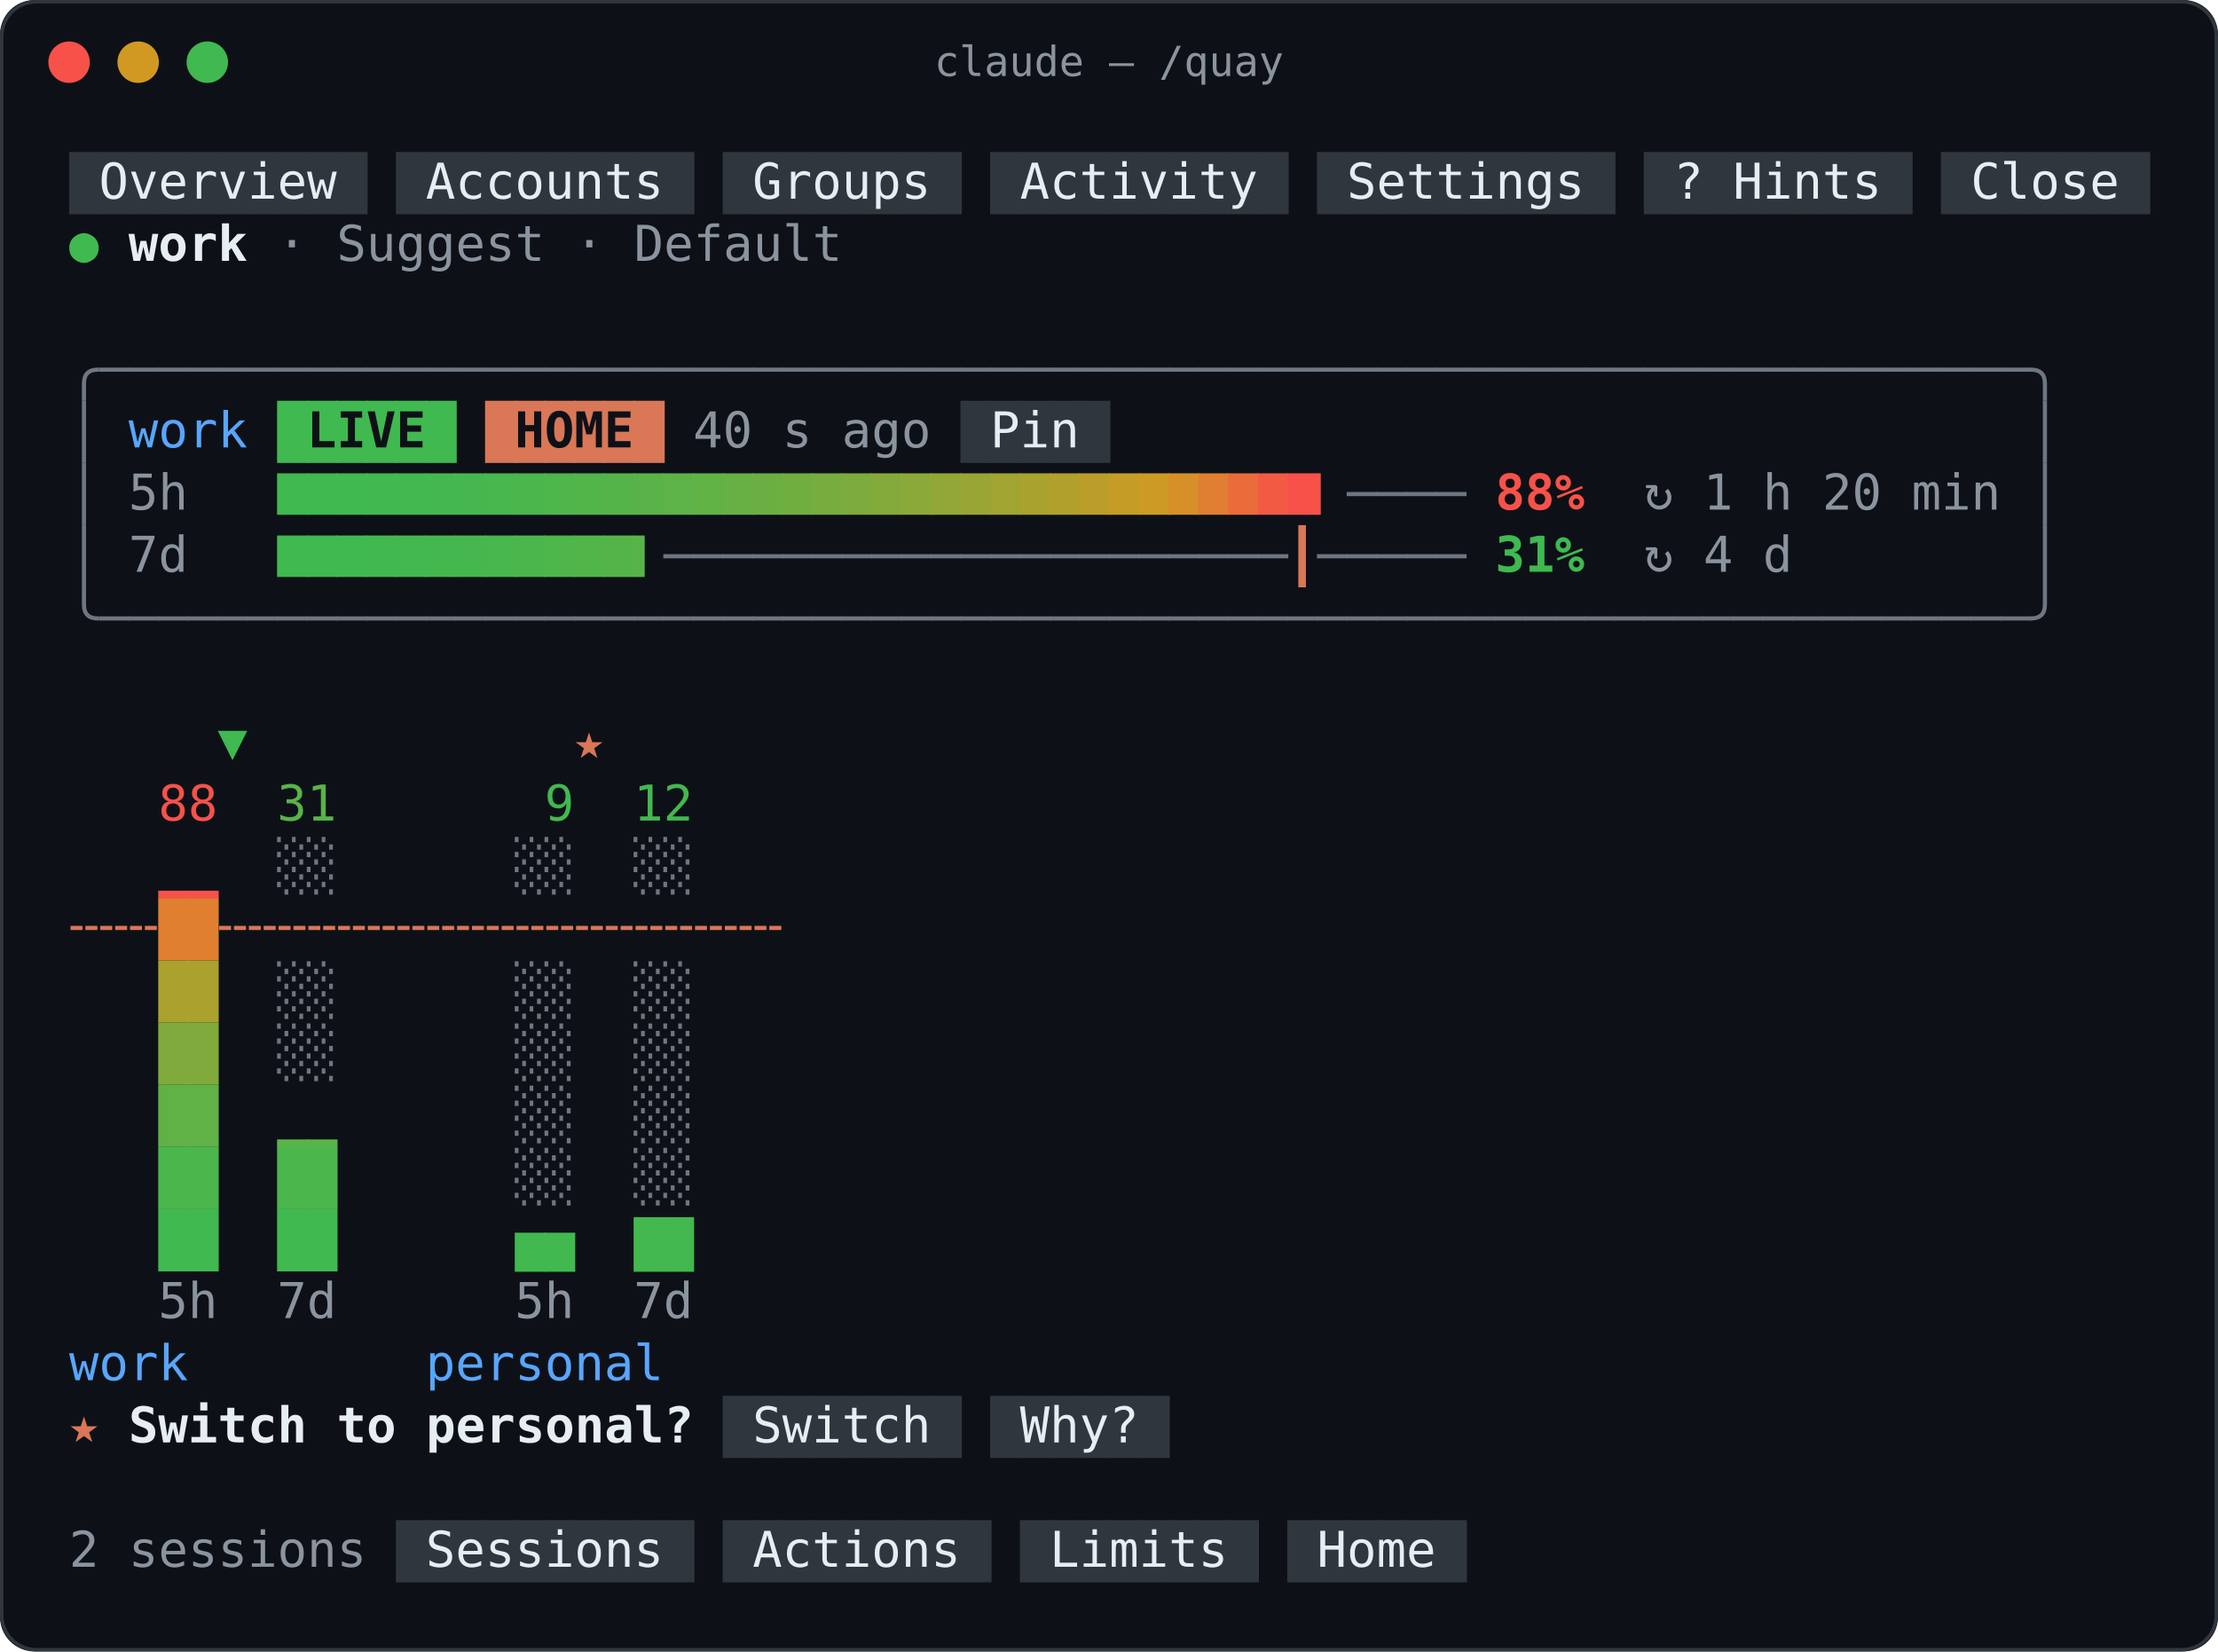
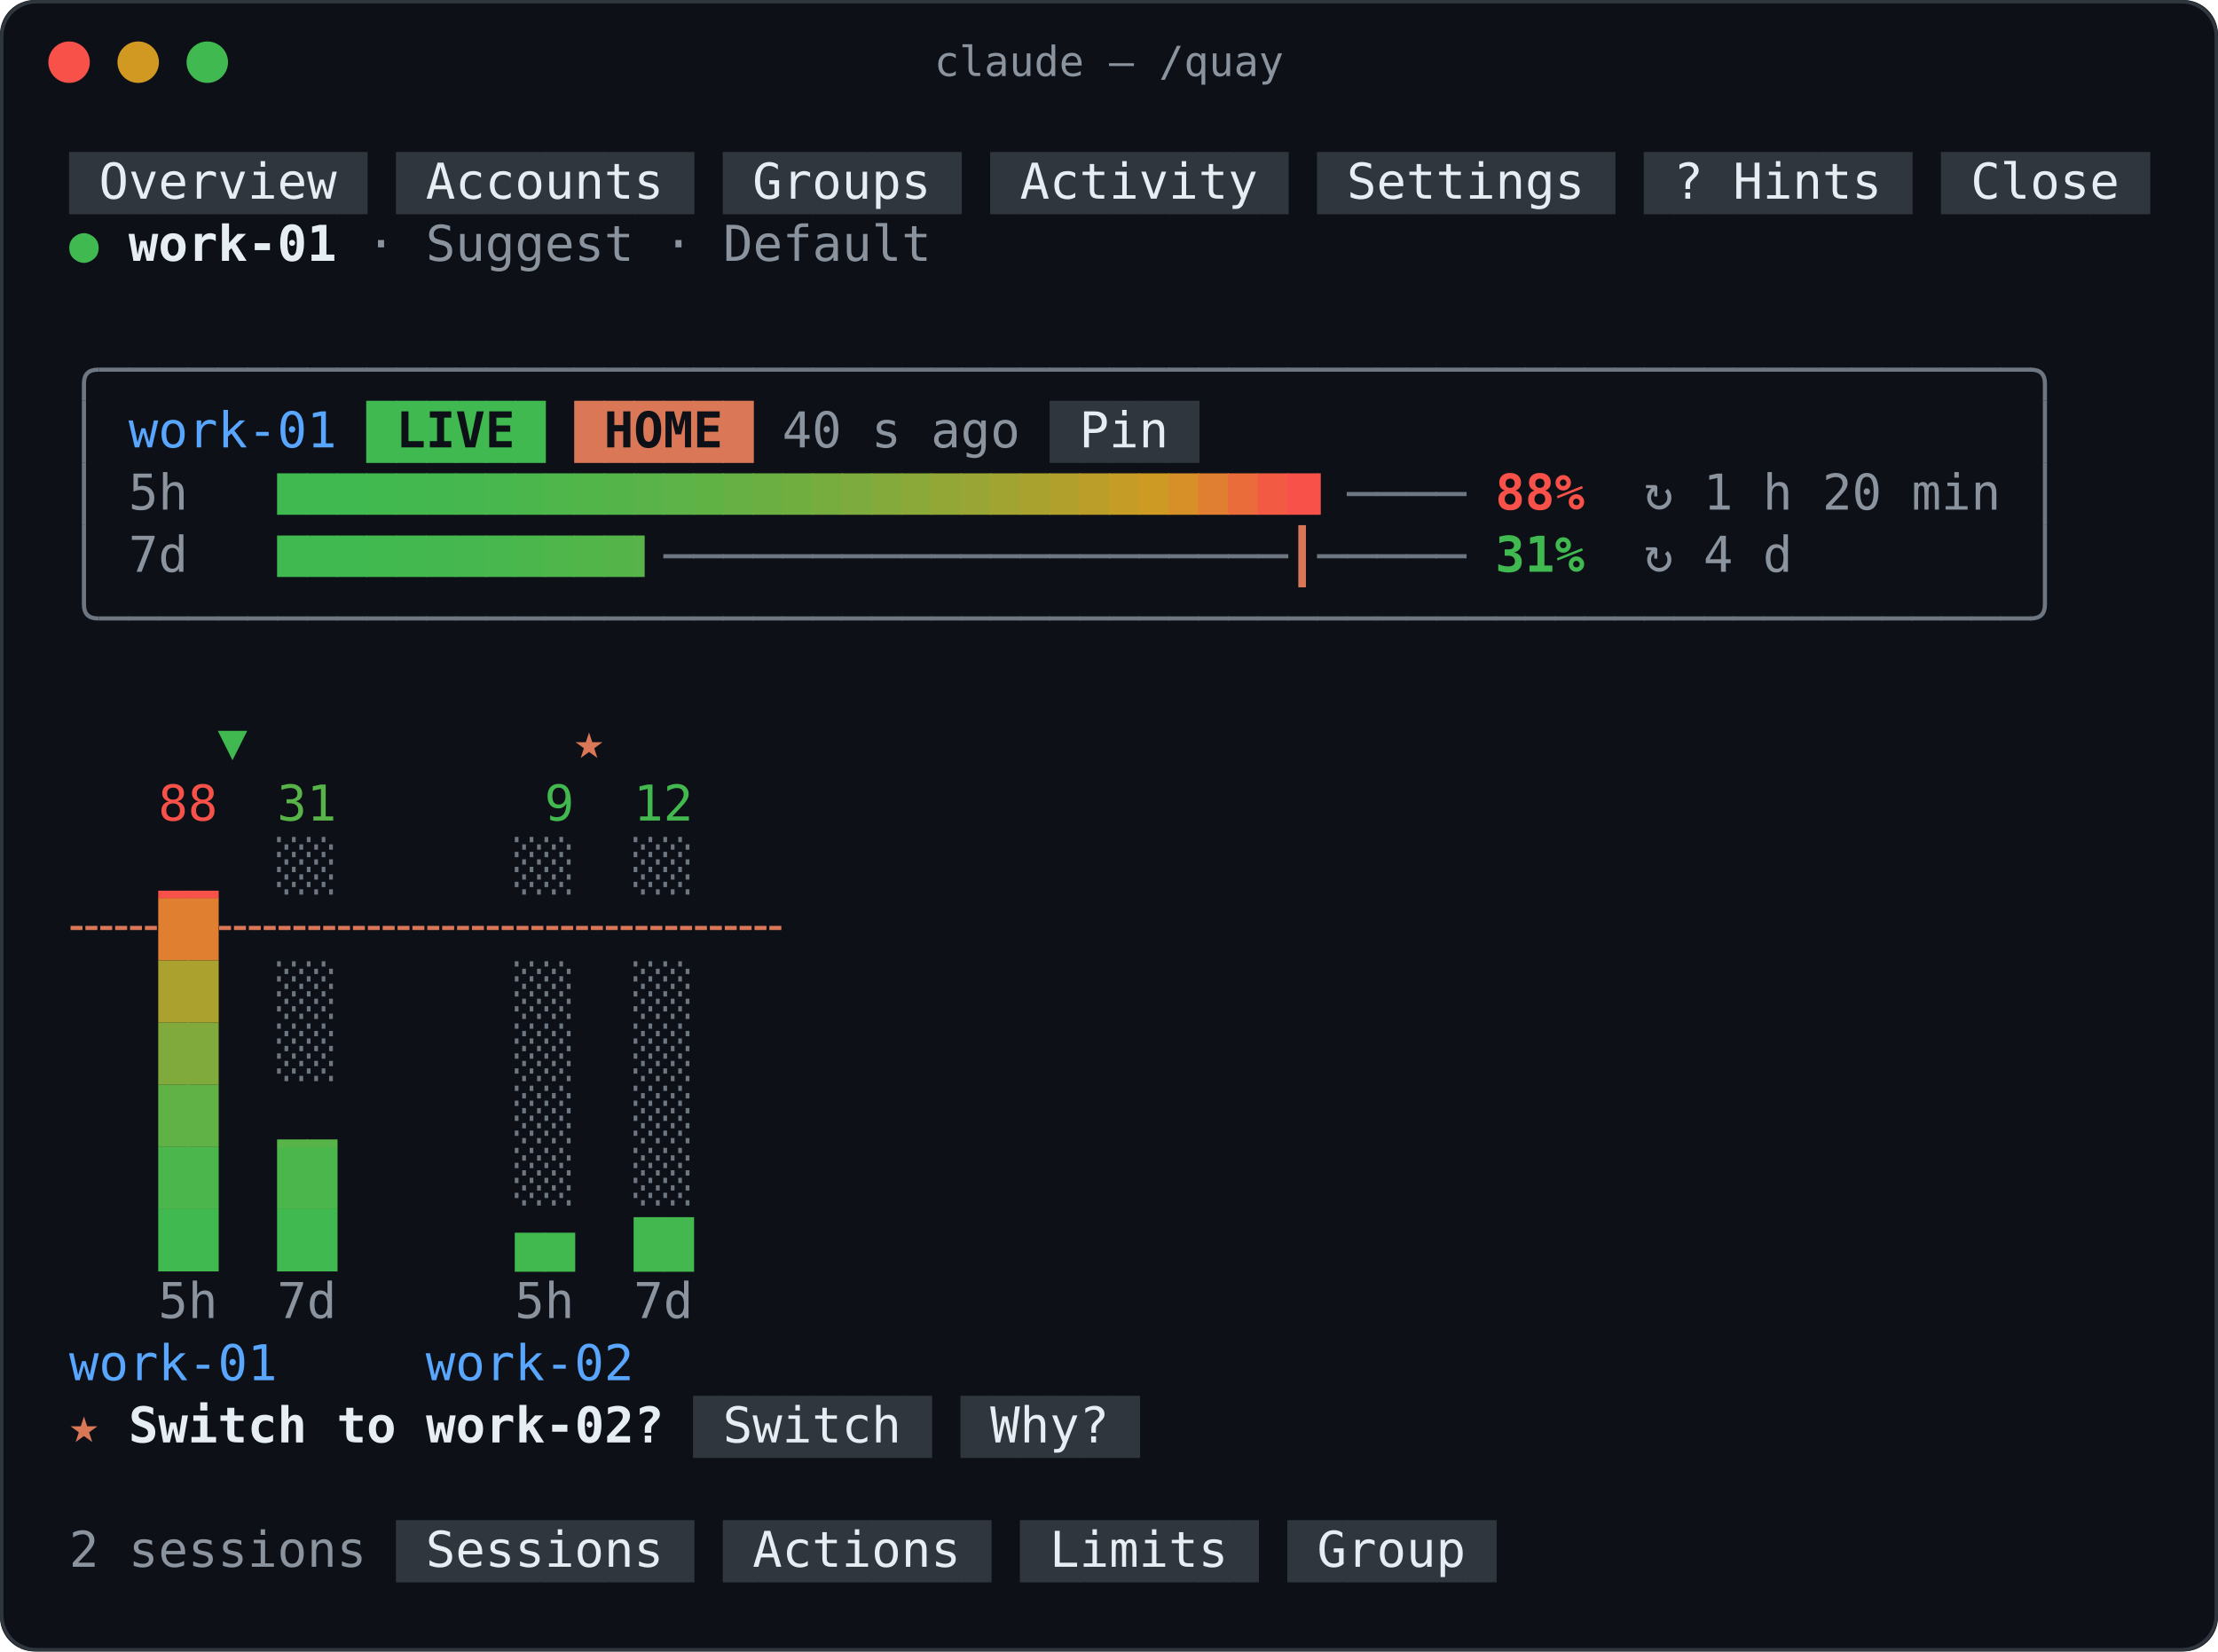
- <svg xmlns="http://www.w3.org/2000/svg" width="642" height="478" viewBox="0 0 642 478" role="img" aria-label="Quayflow /quay pane: Overview">
+ <svg xmlns="http://www.w3.org/2000/svg" width="642" height="478" viewBox="0 0 642 478" role="img" aria-label="The /quay Overview: the live account &amp;quot;work-01&amp;quot; at 88% of its 5-hour window and 31% of its 7-day window, a chart of both accounts with the 85% threshold as a dashed line, and the suggestion &amp;quot;Switch to work-02?&amp;quot;">
  <rect width="642" height="478" rx="10" fill="#0d1117" />
  <rect x="0.5" y="0.5" width="641" height="477" rx="10" fill="none" stroke="#30363d" />
  <circle cx="20" cy="18" r="6" fill="#f85149" />
  <circle cx="40" cy="18" r="6" fill="#d29922" />
  <circle cx="60" cy="18" r="6" fill="#3fb950" />
  <text x="321" y="22" fill="#8b949e" font-family="ui-monospace,SFMono-Regular,Menlo,Consolas,monospace" font-size="12" text-anchor="middle">claude — /quay</text>
  <g font-family="'Cascadia Mono','Cascadia Code',ui-monospace,SFMono-Regular,Menlo,Consolas,'DejaVu Sans Mono',monospace" font-size="14.3">
    <rect x="20.0" y="44" width="9.0" height="18" fill="#30363d" />
    <rect x="28.6" y="44" width="9.0" height="18" fill="#30363d" />
    <rect x="37.2" y="44" width="9.0" height="18" fill="#30363d" />
    <rect x="45.8" y="44" width="9.0" height="18" fill="#30363d" />
    <rect x="54.4" y="44" width="9.0" height="18" fill="#30363d" />
    <rect x="63.0" y="44" width="9.0" height="18" fill="#30363d" />
    <rect x="71.6" y="44" width="9.0" height="18" fill="#30363d" />
    <rect x="80.2" y="44" width="9.0" height="18" fill="#30363d" />
    <rect x="88.8" y="44" width="9.0" height="18" fill="#30363d" />
    <rect x="97.4" y="44" width="9.0" height="18" fill="#30363d" />
    <rect x="114.6" y="44" width="9.0" height="18" fill="#30363d" />
    <rect x="123.2" y="44" width="9.0" height="18" fill="#30363d" />
    <rect x="131.8" y="44" width="9.0" height="18" fill="#30363d" />
    <rect x="140.4" y="44" width="9.0" height="18" fill="#30363d" />
    <rect x="149.0" y="44" width="9.0" height="18" fill="#30363d" />
    <rect x="157.6" y="44" width="9.0" height="18" fill="#30363d" />
    <rect x="166.2" y="44" width="9.0" height="18" fill="#30363d" />
    <rect x="174.8" y="44" width="9.0" height="18" fill="#30363d" />
    <rect x="183.4" y="44" width="9.0" height="18" fill="#30363d" />
    <rect x="192.0" y="44" width="9.0" height="18" fill="#30363d" />
    <rect x="209.2" y="44" width="9.0" height="18" fill="#30363d" />
    <rect x="217.8" y="44" width="9.0" height="18" fill="#30363d" />
    <rect x="226.4" y="44" width="9.0" height="18" fill="#30363d" />
    <rect x="235.0" y="44" width="9.0" height="18" fill="#30363d" />
    <rect x="243.6" y="44" width="9.0" height="18" fill="#30363d" />
    <rect x="252.2" y="44" width="9.0" height="18" fill="#30363d" />
    <rect x="260.8" y="44" width="9.0" height="18" fill="#30363d" />
    <rect x="269.4" y="44" width="9.0" height="18" fill="#30363d" />
    <rect x="286.6" y="44" width="9.0" height="18" fill="#30363d" />
    <rect x="295.2" y="44" width="9.0" height="18" fill="#30363d" />
    <rect x="303.8" y="44" width="9.0" height="18" fill="#30363d" />
    <rect x="312.4" y="44" width="9.0" height="18" fill="#30363d" />
    <rect x="321.0" y="44" width="9.0" height="18" fill="#30363d" />
    <rect x="329.6" y="44" width="9.0" height="18" fill="#30363d" />
    <rect x="338.2" y="44" width="9.0" height="18" fill="#30363d" />
    <rect x="346.8" y="44" width="9.0" height="18" fill="#30363d" />
    <rect x="355.4" y="44" width="9.0" height="18" fill="#30363d" />
    <rect x="364.0" y="44" width="9.0" height="18" fill="#30363d" />
    <rect x="381.2" y="44" width="9.0" height="18" fill="#30363d" />
    <rect x="389.8" y="44" width="9.0" height="18" fill="#30363d" />
    <rect x="398.4" y="44" width="9.0" height="18" fill="#30363d" />
    <rect x="407.0" y="44" width="9.0" height="18" fill="#30363d" />
    <rect x="415.6" y="44" width="9.0" height="18" fill="#30363d" />
    <rect x="424.2" y="44" width="9.0" height="18" fill="#30363d" />
    <rect x="432.8" y="44" width="9.0" height="18" fill="#30363d" />
    <rect x="441.4" y="44" width="9.0" height="18" fill="#30363d" />
    <rect x="450.0" y="44" width="9.0" height="18" fill="#30363d" />
    <rect x="458.6" y="44" width="9.0" height="18" fill="#30363d" />
    <rect x="475.8" y="44" width="9.0" height="18" fill="#30363d" />
    <rect x="484.4" y="44" width="9.0" height="18" fill="#30363d" />
    <rect x="493.0" y="44" width="9.0" height="18" fill="#30363d" />
    <rect x="501.6" y="44" width="9.0" height="18" fill="#30363d" />
    <rect x="510.2" y="44" width="9.0" height="18" fill="#30363d" />
    <rect x="518.8" y="44" width="9.0" height="18" fill="#30363d" />
    <rect x="527.4" y="44" width="9.0" height="18" fill="#30363d" />
    <rect x="536.0" y="44" width="9.0" height="18" fill="#30363d" />
    <rect x="544.6" y="44" width="9.0" height="18" fill="#30363d" />
    <rect x="561.8" y="44" width="9.0" height="18" fill="#30363d" />
    <rect x="570.4" y="44" width="9.0" height="18" fill="#30363d" />
    <rect x="579.0" y="44" width="9.0" height="18" fill="#30363d" />
    <rect x="587.6" y="44" width="9.0" height="18" fill="#30363d" />
    <rect x="596.2" y="44" width="9.0" height="18" fill="#30363d" />
    <rect x="604.8" y="44" width="9.0" height="18" fill="#30363d" />
    <rect x="613.4" y="44" width="9.0" height="18" fill="#30363d" />
    <text x="20.0" y="57.5" fill="#e6edf3" textLength="86.0" lengthAdjust="spacingAndGlyphs" xml:space="preserve"> Overview </text>
    <text x="114.6" y="57.5" fill="#e6edf3" textLength="86.0" lengthAdjust="spacingAndGlyphs" xml:space="preserve"> Accounts </text>
    <text x="209.2" y="57.5" fill="#e6edf3" textLength="68.8" lengthAdjust="spacingAndGlyphs" xml:space="preserve"> Groups </text>
    <text x="286.6" y="57.5" fill="#e6edf3" textLength="86.0" lengthAdjust="spacingAndGlyphs" xml:space="preserve"> Activity </text>
    <text x="381.2" y="57.5" fill="#e6edf3" textLength="86.0" lengthAdjust="spacingAndGlyphs" xml:space="preserve"> Settings </text>
    <text x="475.8" y="57.5" fill="#e6edf3" textLength="77.4" lengthAdjust="spacingAndGlyphs" xml:space="preserve"> ? Hints </text>
    <text x="561.8" y="57.5" fill="#e6edf3" textLength="60.2" lengthAdjust="spacingAndGlyphs" xml:space="preserve"> Close </text>
    <text x="20.0" y="75.5" fill="#3fb950" textLength="8.6" lengthAdjust="spacingAndGlyphs" xml:space="preserve">●</text>
-     <text x="37.2" y="75.5" fill="#e6edf3" font-weight="700" textLength="34.4" lengthAdjust="spacingAndGlyphs" xml:space="preserve">work</text>
-     <text x="80.2" y="75.5" fill="#8b949e" textLength="163.4" lengthAdjust="spacingAndGlyphs" xml:space="preserve">· Suggest · Default</text>
+     <text x="37.2" y="75.5" fill="#e6edf3" font-weight="700" textLength="60.2" lengthAdjust="spacingAndGlyphs" xml:space="preserve">work-01</text>
+     <text x="106.0" y="75.5" fill="#8b949e" textLength="163.4" lengthAdjust="spacingAndGlyphs" xml:space="preserve">· Suggest · Default</text>
    <path d="M24.3 116V111Q24.3 107 28.3 107H28.6" fill="none" stroke="#6e7681" stroke-width="1.2" />
    <rect x="28.6" y="106.4" width="8.9" height="1.2" fill="#6e7681" />
    <rect x="37.2" y="106.4" width="8.9" height="1.2" fill="#6e7681" />
    <rect x="45.8" y="106.4" width="8.9" height="1.2" fill="#6e7681" />
    <rect x="54.4" y="106.4" width="8.9" height="1.2" fill="#6e7681" />
    <rect x="63.0" y="106.4" width="8.9" height="1.2" fill="#6e7681" />
    <rect x="71.6" y="106.4" width="8.9" height="1.2" fill="#6e7681" />
    <rect x="80.2" y="106.4" width="8.9" height="1.2" fill="#6e7681" />
    <rect x="88.8" y="106.4" width="8.9" height="1.2" fill="#6e7681" />
    <rect x="97.4" y="106.4" width="8.9" height="1.2" fill="#6e7681" />
    <rect x="106.0" y="106.4" width="8.9" height="1.2" fill="#6e7681" />
    <rect x="114.6" y="106.4" width="8.9" height="1.2" fill="#6e7681" />
    <rect x="123.2" y="106.4" width="8.9" height="1.2" fill="#6e7681" />
    <rect x="131.8" y="106.4" width="8.9" height="1.2" fill="#6e7681" />
    <rect x="140.4" y="106.4" width="8.9" height="1.2" fill="#6e7681" />
    <rect x="149.0" y="106.4" width="8.9" height="1.2" fill="#6e7681" />
    <rect x="157.6" y="106.4" width="8.9" height="1.2" fill="#6e7681" />
    <rect x="166.2" y="106.4" width="8.9" height="1.2" fill="#6e7681" />
    <rect x="174.8" y="106.4" width="8.9" height="1.2" fill="#6e7681" />
    <rect x="183.4" y="106.4" width="8.9" height="1.2" fill="#6e7681" />
    <rect x="192.0" y="106.4" width="8.9" height="1.2" fill="#6e7681" />
    <rect x="200.6" y="106.4" width="8.9" height="1.2" fill="#6e7681" />
    <rect x="209.2" y="106.4" width="8.9" height="1.2" fill="#6e7681" />
    <rect x="217.8" y="106.4" width="8.9" height="1.2" fill="#6e7681" />
    <rect x="226.4" y="106.4" width="8.9" height="1.2" fill="#6e7681" />
    <rect x="235.0" y="106.4" width="8.9" height="1.2" fill="#6e7681" />
    <rect x="243.6" y="106.4" width="8.9" height="1.2" fill="#6e7681" />
    <rect x="252.2" y="106.4" width="8.9" height="1.2" fill="#6e7681" />
    <rect x="260.8" y="106.4" width="8.9" height="1.2" fill="#6e7681" />
    <rect x="269.4" y="106.4" width="8.9" height="1.2" fill="#6e7681" />
    <rect x="278.0" y="106.4" width="8.9" height="1.2" fill="#6e7681" />
    <rect x="286.6" y="106.4" width="8.9" height="1.2" fill="#6e7681" />
    <rect x="295.2" y="106.4" width="8.9" height="1.2" fill="#6e7681" />
    <rect x="303.8" y="106.4" width="8.9" height="1.2" fill="#6e7681" />
    <rect x="312.4" y="106.4" width="8.9" height="1.2" fill="#6e7681" />
    <rect x="321.0" y="106.4" width="8.9" height="1.2" fill="#6e7681" />
    <rect x="329.6" y="106.4" width="8.9" height="1.2" fill="#6e7681" />
    <rect x="338.2" y="106.4" width="8.9" height="1.2" fill="#6e7681" />
    <rect x="346.8" y="106.4" width="8.9" height="1.2" fill="#6e7681" />
    <rect x="355.4" y="106.4" width="8.9" height="1.2" fill="#6e7681" />
    <rect x="364.0" y="106.4" width="8.9" height="1.2" fill="#6e7681" />
    <rect x="372.6" y="106.4" width="8.9" height="1.2" fill="#6e7681" />
    <rect x="381.2" y="106.4" width="8.9" height="1.2" fill="#6e7681" />
    <rect x="389.8" y="106.4" width="8.9" height="1.2" fill="#6e7681" />
    <rect x="398.4" y="106.4" width="8.9" height="1.2" fill="#6e7681" />
    <rect x="407.0" y="106.4" width="8.9" height="1.2" fill="#6e7681" />
    <rect x="415.6" y="106.4" width="8.9" height="1.2" fill="#6e7681" />
    <rect x="424.2" y="106.4" width="8.9" height="1.2" fill="#6e7681" />
    <rect x="432.8" y="106.4" width="8.9" height="1.2" fill="#6e7681" />
    <rect x="441.4" y="106.4" width="8.9" height="1.2" fill="#6e7681" />
    <rect x="450.0" y="106.4" width="8.9" height="1.2" fill="#6e7681" />
    <rect x="458.6" y="106.4" width="8.9" height="1.2" fill="#6e7681" />
    <rect x="467.2" y="106.4" width="8.9" height="1.2" fill="#6e7681" />
    <rect x="475.8" y="106.4" width="8.9" height="1.2" fill="#6e7681" />
    <rect x="484.4" y="106.4" width="8.9" height="1.2" fill="#6e7681" />
    <rect x="493.0" y="106.4" width="8.9" height="1.2" fill="#6e7681" />
    <rect x="501.6" y="106.4" width="8.9" height="1.2" fill="#6e7681" />
    <rect x="510.2" y="106.4" width="8.9" height="1.2" fill="#6e7681" />
    <rect x="518.8" y="106.4" width="8.9" height="1.2" fill="#6e7681" />
    <rect x="527.4" y="106.4" width="8.9" height="1.2" fill="#6e7681" />
    <rect x="536.0" y="106.4" width="8.9" height="1.2" fill="#6e7681" />
    <rect x="544.6" y="106.4" width="8.9" height="1.2" fill="#6e7681" />
    <rect x="553.2" y="106.4" width="8.9" height="1.2" fill="#6e7681" />
    <rect x="561.8" y="106.4" width="8.9" height="1.2" fill="#6e7681" />
    <rect x="570.4" y="106.4" width="8.9" height="1.2" fill="#6e7681" />
    <rect x="579.0" y="106.4" width="8.9" height="1.2" fill="#6e7681" />
    <path d="M587.6 107H587.9Q591.9 107 591.9 111V116" fill="none" stroke="#6e7681" stroke-width="1.2" />
-     <rect x="80.2" y="116" width="9.0" height="18" fill="#3fb950" />
-     <rect x="88.8" y="116" width="9.0" height="18" fill="#3fb950" />
-     <rect x="97.4" y="116" width="9.0" height="18" fill="#3fb950" />
    <rect x="106.0" y="116" width="9.0" height="18" fill="#3fb950" />
    <rect x="114.6" y="116" width="9.0" height="18" fill="#3fb950" />
    <rect x="123.2" y="116" width="9.0" height="18" fill="#3fb950" />
-     <rect x="140.4" y="116" width="9.0" height="18" fill="#d97757" />
-     <rect x="149.0" y="116" width="9.0" height="18" fill="#d97757" />
-     <rect x="157.6" y="116" width="9.0" height="18" fill="#d97757" />
+     <rect x="131.8" y="116" width="9.0" height="18" fill="#3fb950" />
+     <rect x="140.4" y="116" width="9.0" height="18" fill="#3fb950" />
+     <rect x="149.0" y="116" width="9.0" height="18" fill="#3fb950" />
    <rect x="166.2" y="116" width="9.0" height="18" fill="#d97757" />
    <rect x="174.8" y="116" width="9.0" height="18" fill="#d97757" />
    <rect x="183.4" y="116" width="9.0" height="18" fill="#d97757" />
-     <rect x="278.0" y="116" width="9.0" height="18" fill="#30363d" />
-     <rect x="286.6" y="116" width="9.0" height="18" fill="#30363d" />
-     <rect x="295.2" y="116" width="9.0" height="18" fill="#30363d" />
+     <rect x="192.0" y="116" width="9.0" height="18" fill="#d97757" />
+     <rect x="200.6" y="116" width="9.0" height="18" fill="#d97757" />
+     <rect x="209.2" y="116" width="9.0" height="18" fill="#d97757" />
    <rect x="303.8" y="116" width="9.0" height="18" fill="#30363d" />
    <rect x="312.4" y="116" width="9.0" height="18" fill="#30363d" />
+     <rect x="321.0" y="116" width="9.0" height="18" fill="#30363d" />
+     <rect x="329.6" y="116" width="9.0" height="18" fill="#30363d" />
+     <rect x="338.2" y="116" width="9.0" height="18" fill="#30363d" />
    <rect x="23.7" y="116" width="1.2" height="18" fill="#6e7681" />
    <rect x="591.3" y="116" width="1.2" height="18" fill="#6e7681" />
-     <text x="37.2" y="129.5" fill="#58a6ff" textLength="34.4" lengthAdjust="spacingAndGlyphs" xml:space="preserve">work</text>
-     <text x="80.2" y="129.5" fill="#0d1117" font-weight="700" textLength="51.6" lengthAdjust="spacingAndGlyphs" xml:space="preserve"> LIVE </text>
-     <text x="140.4" y="129.5" fill="#0d1117" font-weight="700" textLength="51.6" lengthAdjust="spacingAndGlyphs" xml:space="preserve"> HOME </text>
-     <text x="200.6" y="129.5" fill="#8b949e" textLength="68.8" lengthAdjust="spacingAndGlyphs" xml:space="preserve">40 s ago</text>
-     <text x="278.0" y="129.5" fill="#e6edf3" textLength="43.0" lengthAdjust="spacingAndGlyphs" xml:space="preserve"> Pin </text>
+     <text x="37.2" y="129.5" fill="#58a6ff" textLength="60.2" lengthAdjust="spacingAndGlyphs" xml:space="preserve">work-01</text>
+     <text x="106.0" y="129.5" fill="#0d1117" font-weight="700" textLength="51.6" lengthAdjust="spacingAndGlyphs" xml:space="preserve"> LIVE </text>
+     <text x="166.2" y="129.5" fill="#0d1117" font-weight="700" textLength="51.6" lengthAdjust="spacingAndGlyphs" xml:space="preserve"> HOME </text>
+     <text x="226.4" y="129.5" fill="#8b949e" textLength="68.8" lengthAdjust="spacingAndGlyphs" xml:space="preserve">40 s ago</text>
+     <text x="303.8" y="129.5" fill="#e6edf3" textLength="43.0" lengthAdjust="spacingAndGlyphs" xml:space="preserve"> Pin </text>
    <rect x="23.7" y="134" width="1.2" height="18" fill="#6e7681" />
    <rect x="80.2" y="137" width="8.9" height="12" fill="#3fb950" />
    <rect x="88.8" y="137" width="8.9" height="12" fill="#3fb950" />
    <rect x="97.4" y="137" width="8.9" height="12" fill="#40b950" />
    <rect x="106.0" y="137" width="8.9" height="12" fill="#41b94f" />
    <rect x="114.6" y="137" width="8.9" height="12" fill="#42b84f" />
    <rect x="123.2" y="137" width="8.9" height="12" fill="#44b84e" />
    <rect x="131.8" y="137" width="8.9" height="12" fill="#46b74e" />
    <rect x="140.4" y="137" width="8.9" height="12" fill="#48b74d" />
    <rect x="149.0" y="137" width="8.9" height="12" fill="#4bb64c" />
    <rect x="157.6" y="137" width="8.9" height="12" fill="#4eb64b" />
    <rect x="166.2" y="137" width="8.9" height="12" fill="#51b54a" />
    <rect x="174.8" y="137" width="8.9" height="12" fill="#55b449" />
    <rect x="183.4" y="137" width="8.9" height="12" fill="#59b348" />
    <rect x="192.0" y="137" width="8.9" height="12" fill="#5db347" />
    <rect x="200.6" y="137" width="8.9" height="12" fill="#61b245" />
    <rect x="209.2" y="137" width="8.9" height="12" fill="#66b044" />
    <rect x="217.8" y="137" width="8.9" height="12" fill="#6baf42" />
    <rect x="226.4" y="137" width="8.9" height="12" fill="#71ae40" />
    <rect x="235.0" y="137" width="8.9" height="12" fill="#77ad3f" />
    <rect x="243.6" y="137" width="8.9" height="12" fill="#7dab3d" />
    <rect x="252.2" y="137" width="8.9" height="12" fill="#84aa3b" />
    <rect x="260.8" y="137" width="8.9" height="12" fill="#8ba938" />
    <rect x="269.4" y="137" width="8.9" height="12" fill="#92a736" />
    <rect x="278.0" y="137" width="8.9" height="12" fill="#99a534" />
    <rect x="286.6" y="137" width="8.9" height="12" fill="#a1a431" />
    <rect x="295.2" y="137" width="8.9" height="12" fill="#a9a22f" />
    <rect x="303.8" y="137" width="8.9" height="12" fill="#b2a02c" />
    <rect x="312.4" y="137" width="8.9" height="12" fill="#bb9e29" />
    <rect x="321.0" y="137" width="8.9" height="12" fill="#c49c26" />
    <rect x="329.6" y="137" width="8.9" height="12" fill="#cd9a24" />
    <rect x="338.2" y="137" width="8.9" height="12" fill="#d79027" />
    <rect x="346.8" y="137" width="8.9" height="12" fill="#e07e31" />
    <rect x="355.4" y="137" width="8.9" height="12" fill="#ea6c3a" />
    <rect x="364.0" y="137" width="8.9" height="12" fill="#f35a44" />
    <rect x="372.6" y="137" width="8.9" height="12" fill="#f85149" />
    <rect x="381.2" y="137" width="1.1" height="12" fill="#f85149" />
    <rect x="389.8" y="142.4" width="8.9" height="1.2" fill="#6e7681" />
    <rect x="398.4" y="142.4" width="8.9" height="1.2" fill="#6e7681" />
    <rect x="407.0" y="142.4" width="8.9" height="1.2" fill="#6e7681" />
    <rect x="415.6" y="142.4" width="8.9" height="1.2" fill="#6e7681" />
    <rect x="591.3" y="134" width="1.2" height="18" fill="#6e7681" />
    <text x="37.2" y="147.5" fill="#8b949e" textLength="17.2" lengthAdjust="spacingAndGlyphs" xml:space="preserve">5h</text>
    <text x="432.8" y="147.5" fill="#f85149" font-weight="700" textLength="25.8" lengthAdjust="spacingAndGlyphs" xml:space="preserve">88%</text>
    <text x="475.8" y="147.5" fill="#8b949e" textLength="103.2" lengthAdjust="spacingAndGlyphs" xml:space="preserve">↻ 1 h 20 min</text>
    <rect x="23.7" y="152" width="1.2" height="18" fill="#6e7681" />
    <rect x="80.2" y="155" width="8.9" height="12" fill="#3fb950" />
    <rect x="88.8" y="155" width="8.9" height="12" fill="#3fb950" />
    <rect x="97.4" y="155" width="8.9" height="12" fill="#40b950" />
    <rect x="106.0" y="155" width="8.9" height="12" fill="#41b94f" />
    <rect x="114.6" y="155" width="8.9" height="12" fill="#42b84f" />
    <rect x="123.2" y="155" width="8.9" height="12" fill="#44b84e" />
    <rect x="131.8" y="155" width="8.9" height="12" fill="#46b74e" />
    <rect x="140.4" y="155" width="8.9" height="12" fill="#48b74d" />
    <rect x="149.0" y="155" width="8.9" height="12" fill="#4bb64c" />
    <rect x="157.6" y="155" width="8.9" height="12" fill="#4eb64b" />
    <rect x="166.2" y="155" width="8.9" height="12" fill="#51b54a" />
    <rect x="174.8" y="155" width="8.9" height="12" fill="#55b449" />
    <rect x="183.4" y="155" width="3.2" height="12" fill="#58b448" />
    <rect x="192.0" y="160.4" width="8.9" height="1.2" fill="#6e7681" />
    <rect x="200.6" y="160.4" width="8.9" height="1.2" fill="#6e7681" />
    <rect x="209.2" y="160.4" width="8.9" height="1.2" fill="#6e7681" />
    <rect x="217.8" y="160.4" width="8.9" height="1.2" fill="#6e7681" />
    <rect x="226.4" y="160.4" width="8.9" height="1.2" fill="#6e7681" />
    <rect x="235.0" y="160.4" width="8.9" height="1.2" fill="#6e7681" />
    <rect x="243.6" y="160.4" width="8.9" height="1.2" fill="#6e7681" />
    <rect x="252.2" y="160.4" width="8.9" height="1.2" fill="#6e7681" />
    <rect x="260.8" y="160.4" width="8.9" height="1.2" fill="#6e7681" />
    <rect x="269.4" y="160.4" width="8.9" height="1.2" fill="#6e7681" />
    <rect x="278.0" y="160.4" width="8.9" height="1.2" fill="#6e7681" />
    <rect x="286.6" y="160.4" width="8.9" height="1.2" fill="#6e7681" />
    <rect x="295.2" y="160.4" width="8.9" height="1.2" fill="#6e7681" />
    <rect x="303.8" y="160.4" width="8.9" height="1.2" fill="#6e7681" />
    <rect x="312.4" y="160.4" width="8.9" height="1.2" fill="#6e7681" />
    <rect x="321.0" y="160.4" width="8.9" height="1.2" fill="#6e7681" />
    <rect x="329.6" y="160.4" width="8.9" height="1.2" fill="#6e7681" />
    <rect x="338.2" y="160.4" width="8.9" height="1.2" fill="#6e7681" />
    <rect x="346.8" y="160.4" width="8.9" height="1.2" fill="#6e7681" />
    <rect x="355.4" y="160.4" width="8.9" height="1.2" fill="#6e7681" />
    <rect x="364.0" y="160.4" width="8.9" height="1.2" fill="#6e7681" />
    <rect x="375.8" y="152" width="2.2" height="18" fill="#d97757" />
    <rect x="381.2" y="160.4" width="8.9" height="1.2" fill="#6e7681" />
    <rect x="389.8" y="160.4" width="8.9" height="1.2" fill="#6e7681" />
    <rect x="398.4" y="160.4" width="8.9" height="1.2" fill="#6e7681" />
    <rect x="407.0" y="160.4" width="8.9" height="1.2" fill="#6e7681" />
    <rect x="415.6" y="160.4" width="8.9" height="1.2" fill="#6e7681" />
    <rect x="591.3" y="152" width="1.2" height="18" fill="#6e7681" />
    <text x="37.2" y="165.5" fill="#8b949e" textLength="17.2" lengthAdjust="spacingAndGlyphs" xml:space="preserve">7d</text>
    <text x="432.8" y="165.5" fill="#3fb950" font-weight="700" textLength="25.8" lengthAdjust="spacingAndGlyphs" xml:space="preserve">31%</text>
    <text x="475.8" y="165.5" fill="#8b949e" textLength="43.0" lengthAdjust="spacingAndGlyphs" xml:space="preserve">↻ 4 d</text>
    <path d="M24.3 170V175Q24.3 179 28.3 179H28.6" fill="none" stroke="#6e7681" stroke-width="1.2" />
    <rect x="28.6" y="178.4" width="8.9" height="1.2" fill="#6e7681" />
    <rect x="37.2" y="178.4" width="8.9" height="1.2" fill="#6e7681" />
    <rect x="45.8" y="178.4" width="8.9" height="1.2" fill="#6e7681" />
    <rect x="54.4" y="178.4" width="8.9" height="1.2" fill="#6e7681" />
    <rect x="63.0" y="178.4" width="8.9" height="1.2" fill="#6e7681" />
    <rect x="71.6" y="178.4" width="8.9" height="1.2" fill="#6e7681" />
    <rect x="80.2" y="178.4" width="8.9" height="1.2" fill="#6e7681" />
    <rect x="88.8" y="178.4" width="8.9" height="1.2" fill="#6e7681" />
    <rect x="97.4" y="178.4" width="8.9" height="1.2" fill="#6e7681" />
    <rect x="106.0" y="178.4" width="8.9" height="1.2" fill="#6e7681" />
    <rect x="114.6" y="178.4" width="8.9" height="1.2" fill="#6e7681" />
    <rect x="123.2" y="178.4" width="8.9" height="1.2" fill="#6e7681" />
    <rect x="131.8" y="178.4" width="8.9" height="1.2" fill="#6e7681" />
    <rect x="140.4" y="178.4" width="8.9" height="1.2" fill="#6e7681" />
    <rect x="149.0" y="178.4" width="8.9" height="1.2" fill="#6e7681" />
    <rect x="157.6" y="178.4" width="8.9" height="1.2" fill="#6e7681" />
    <rect x="166.2" y="178.4" width="8.9" height="1.2" fill="#6e7681" />
    <rect x="174.8" y="178.4" width="8.9" height="1.2" fill="#6e7681" />
    <rect x="183.4" y="178.4" width="8.9" height="1.2" fill="#6e7681" />
    <rect x="192.0" y="178.4" width="8.9" height="1.2" fill="#6e7681" />
    <rect x="200.6" y="178.4" width="8.9" height="1.2" fill="#6e7681" />
    <rect x="209.2" y="178.4" width="8.9" height="1.2" fill="#6e7681" />
    <rect x="217.8" y="178.4" width="8.9" height="1.2" fill="#6e7681" />
    <rect x="226.4" y="178.4" width="8.9" height="1.2" fill="#6e7681" />
    <rect x="235.0" y="178.4" width="8.9" height="1.2" fill="#6e7681" />
    <rect x="243.6" y="178.4" width="8.9" height="1.2" fill="#6e7681" />
    <rect x="252.2" y="178.4" width="8.9" height="1.2" fill="#6e7681" />
    <rect x="260.8" y="178.4" width="8.9" height="1.2" fill="#6e7681" />
    <rect x="269.4" y="178.4" width="8.9" height="1.2" fill="#6e7681" />
    <rect x="278.0" y="178.4" width="8.9" height="1.2" fill="#6e7681" />
    <rect x="286.6" y="178.4" width="8.9" height="1.2" fill="#6e7681" />
    <rect x="295.2" y="178.4" width="8.9" height="1.2" fill="#6e7681" />
    <rect x="303.8" y="178.4" width="8.9" height="1.2" fill="#6e7681" />
    <rect x="312.4" y="178.4" width="8.9" height="1.2" fill="#6e7681" />
    <rect x="321.0" y="178.4" width="8.9" height="1.2" fill="#6e7681" />
    <rect x="329.6" y="178.4" width="8.9" height="1.2" fill="#6e7681" />
    <rect x="338.2" y="178.4" width="8.9" height="1.2" fill="#6e7681" />
    <rect x="346.8" y="178.4" width="8.9" height="1.2" fill="#6e7681" />
    <rect x="355.4" y="178.4" width="8.9" height="1.2" fill="#6e7681" />
    <rect x="364.0" y="178.4" width="8.9" height="1.2" fill="#6e7681" />
    <rect x="372.6" y="178.4" width="8.9" height="1.2" fill="#6e7681" />
    <rect x="381.2" y="178.4" width="8.9" height="1.2" fill="#6e7681" />
    <rect x="389.8" y="178.4" width="8.9" height="1.2" fill="#6e7681" />
    <rect x="398.4" y="178.4" width="8.9" height="1.2" fill="#6e7681" />
    <rect x="407.0" y="178.4" width="8.9" height="1.2" fill="#6e7681" />
    <rect x="415.6" y="178.4" width="8.9" height="1.2" fill="#6e7681" />
    <rect x="424.2" y="178.4" width="8.9" height="1.2" fill="#6e7681" />
    <rect x="432.8" y="178.4" width="8.9" height="1.2" fill="#6e7681" />
    <rect x="441.4" y="178.4" width="8.9" height="1.2" fill="#6e7681" />
    <rect x="450.0" y="178.4" width="8.9" height="1.2" fill="#6e7681" />
    <rect x="458.6" y="178.4" width="8.9" height="1.2" fill="#6e7681" />
    <rect x="467.2" y="178.4" width="8.9" height="1.2" fill="#6e7681" />
    <rect x="475.8" y="178.4" width="8.9" height="1.2" fill="#6e7681" />
    <rect x="484.4" y="178.4" width="8.9" height="1.2" fill="#6e7681" />
    <rect x="493.0" y="178.4" width="8.9" height="1.2" fill="#6e7681" />
    <rect x="501.6" y="178.4" width="8.9" height="1.2" fill="#6e7681" />
    <rect x="510.2" y="178.4" width="8.9" height="1.2" fill="#6e7681" />
    <rect x="518.8" y="178.4" width="8.9" height="1.2" fill="#6e7681" />
    <rect x="527.4" y="178.4" width="8.9" height="1.2" fill="#6e7681" />
    <rect x="536.0" y="178.4" width="8.9" height="1.2" fill="#6e7681" />
    <rect x="544.6" y="178.4" width="8.9" height="1.2" fill="#6e7681" />
    <rect x="553.2" y="178.4" width="8.9" height="1.2" fill="#6e7681" />
    <rect x="561.8" y="178.4" width="8.9" height="1.2" fill="#6e7681" />
    <rect x="570.4" y="178.4" width="8.9" height="1.2" fill="#6e7681" />
    <rect x="579.0" y="178.4" width="8.9" height="1.2" fill="#6e7681" />
    <path d="M587.6 179H587.9Q591.9 179 591.9 175V170" fill="none" stroke="#6e7681" stroke-width="1.2" />
    <text x="63.0" y="219.5" fill="#3fb950" textLength="8.6" lengthAdjust="spacingAndGlyphs" xml:space="preserve">▼</text>
    <text x="166.2" y="219.5" fill="#d97757" textLength="8.6" lengthAdjust="spacingAndGlyphs" xml:space="preserve">★</text>
    <text x="45.8" y="237.5" fill="#f85149" textLength="17.2" lengthAdjust="spacingAndGlyphs" xml:space="preserve">88</text>
    <text x="80.2" y="237.5" fill="#58b448" textLength="17.2" lengthAdjust="spacingAndGlyphs" xml:space="preserve">31</text>
    <text x="157.6" y="237.5" fill="#41b94f" textLength="8.6" lengthAdjust="spacingAndGlyphs" xml:space="preserve">9</text>
    <text x="183.4" y="237.5" fill="#43b84f" textLength="17.2" lengthAdjust="spacingAndGlyphs" xml:space="preserve">12</text>
    <rect x="45.8" y="257.8" width="8.9" height="2.3" fill="#f85149" />
    <rect x="54.4" y="257.8" width="8.9" height="2.3" fill="#f85149" />
    <text x="80.2" y="255.5" fill="#6e7681" textLength="17.2" lengthAdjust="spacingAndGlyphs" xml:space="preserve">░░</text>
    <text x="149.0" y="255.5" fill="#6e7681" textLength="17.2" lengthAdjust="spacingAndGlyphs" xml:space="preserve">░░</text>
    <text x="183.4" y="255.5" fill="#6e7681" textLength="17.2" lengthAdjust="spacingAndGlyphs" xml:space="preserve">░░</text>
    <rect x="45.8" y="260.0" width="8.9" height="18.0" fill="#e07f30" />
    <rect x="54.4" y="260.0" width="8.9" height="18.0" fill="#e07f30" />
    <text x="20.0" y="273.5" fill="#d97757" textLength="25.8" lengthAdjust="spacingAndGlyphs" xml:space="preserve">╌╌╌</text>
    <text x="63.0" y="273.5" fill="#d97757" textLength="163.4" lengthAdjust="spacingAndGlyphs" xml:space="preserve">╌╌╌╌╌╌╌╌╌╌╌╌╌╌╌╌╌╌╌</text>
    <rect x="45.8" y="278.0" width="8.9" height="18.0" fill="#aba12e" />
    <rect x="54.4" y="278.0" width="8.9" height="18.0" fill="#aba12e" />
    <text x="80.2" y="291.5" fill="#6e7681" textLength="17.2" lengthAdjust="spacingAndGlyphs" xml:space="preserve">░░</text>
    <text x="149.0" y="291.5" fill="#6e7681" textLength="17.2" lengthAdjust="spacingAndGlyphs" xml:space="preserve">░░</text>
    <text x="183.4" y="291.5" fill="#6e7681" textLength="17.2" lengthAdjust="spacingAndGlyphs" xml:space="preserve">░░</text>
    <rect x="45.8" y="296.0" width="8.9" height="18.0" fill="#80ab3c" />
    <rect x="54.4" y="296.0" width="8.9" height="18.0" fill="#80ab3c" />
    <text x="80.2" y="309.5" fill="#6e7681" textLength="17.2" lengthAdjust="spacingAndGlyphs" xml:space="preserve">░░</text>
    <text x="149.0" y="309.5" fill="#6e7681" textLength="17.2" lengthAdjust="spacingAndGlyphs" xml:space="preserve">░░</text>
    <text x="183.4" y="309.5" fill="#6e7681" textLength="17.2" lengthAdjust="spacingAndGlyphs" xml:space="preserve">░░</text>
    <rect x="45.8" y="314.0" width="8.9" height="18.0" fill="#60b246" />
    <rect x="54.4" y="314.0" width="8.9" height="18.0" fill="#60b246" />
    <rect x="80.2" y="329.8" width="8.9" height="2.3" fill="#58b448" />
    <rect x="88.8" y="329.8" width="8.9" height="2.3" fill="#58b448" />
    <text x="149.0" y="327.5" fill="#6e7681" textLength="17.2" lengthAdjust="spacingAndGlyphs" xml:space="preserve">░░</text>
    <text x="183.4" y="327.5" fill="#6e7681" textLength="17.2" lengthAdjust="spacingAndGlyphs" xml:space="preserve">░░</text>
    <rect x="45.8" y="332.0" width="8.9" height="18.0" fill="#4bb64c" />
    <rect x="54.4" y="332.0" width="8.9" height="18.0" fill="#4bb64c" />
    <rect x="80.2" y="332.0" width="8.9" height="18.0" fill="#4bb64c" />
    <rect x="88.8" y="332.0" width="8.9" height="18.0" fill="#4bb64c" />
    <text x="149.0" y="345.5" fill="#6e7681" textLength="17.2" lengthAdjust="spacingAndGlyphs" xml:space="preserve">░░</text>
    <text x="183.4" y="345.5" fill="#6e7681" textLength="17.2" lengthAdjust="spacingAndGlyphs" xml:space="preserve">░░</text>
    <rect x="45.8" y="350.0" width="8.9" height="18.0" fill="#40b950" />
    <rect x="54.4" y="350.0" width="8.9" height="18.0" fill="#40b950" />
    <rect x="80.2" y="350.0" width="8.9" height="18.0" fill="#40b950" />
    <rect x="88.8" y="350.0" width="8.9" height="18.0" fill="#40b950" />
    <rect x="149.0" y="356.8" width="8.9" height="11.3" fill="#41b94f" />
    <rect x="157.6" y="356.8" width="8.9" height="11.3" fill="#41b94f" />
    <rect x="183.4" y="352.3" width="8.9" height="15.8" fill="#43b84f" />
    <rect x="192.0" y="352.3" width="8.9" height="15.8" fill="#43b84f" />
    <text x="45.8" y="381.5" fill="#8b949e" textLength="17.2" lengthAdjust="spacingAndGlyphs" xml:space="preserve">5h</text>
    <text x="80.2" y="381.5" fill="#8b949e" textLength="17.2" lengthAdjust="spacingAndGlyphs" xml:space="preserve">7d</text>
    <text x="149.0" y="381.5" fill="#8b949e" textLength="17.2" lengthAdjust="spacingAndGlyphs" xml:space="preserve">5h</text>
    <text x="183.4" y="381.5" fill="#8b949e" textLength="17.2" lengthAdjust="spacingAndGlyphs" xml:space="preserve">7d</text>
-     <text x="20.0" y="399.5" fill="#58a6ff" textLength="34.4" lengthAdjust="spacingAndGlyphs" xml:space="preserve">work</text>
-     <text x="123.2" y="399.5" fill="#58a6ff" textLength="68.8" lengthAdjust="spacingAndGlyphs" xml:space="preserve">personal</text>
+     <text x="20.0" y="399.5" fill="#58a6ff" textLength="60.2" lengthAdjust="spacingAndGlyphs" xml:space="preserve">work-01</text>
+     <text x="123.2" y="399.5" fill="#58a6ff" textLength="60.2" lengthAdjust="spacingAndGlyphs" xml:space="preserve">work-02</text>
+     <rect x="200.6" y="404" width="9.0" height="18" fill="#30363d" />
    <rect x="209.2" y="404" width="9.0" height="18" fill="#30363d" />
    <rect x="217.8" y="404" width="9.0" height="18" fill="#30363d" />
    <rect x="226.4" y="404" width="9.0" height="18" fill="#30363d" />
    <rect x="235.0" y="404" width="9.0" height="18" fill="#30363d" />
    <rect x="243.6" y="404" width="9.0" height="18" fill="#30363d" />
    <rect x="252.2" y="404" width="9.0" height="18" fill="#30363d" />
    <rect x="260.8" y="404" width="9.0" height="18" fill="#30363d" />
-     <rect x="269.4" y="404" width="9.0" height="18" fill="#30363d" />
+     <rect x="278.0" y="404" width="9.0" height="18" fill="#30363d" />
    <rect x="286.6" y="404" width="9.0" height="18" fill="#30363d" />
    <rect x="295.2" y="404" width="9.0" height="18" fill="#30363d" />
    <rect x="303.8" y="404" width="9.0" height="18" fill="#30363d" />
    <rect x="312.4" y="404" width="9.0" height="18" fill="#30363d" />
    <rect x="321.0" y="404" width="9.0" height="18" fill="#30363d" />
-     <rect x="329.6" y="404" width="9.0" height="18" fill="#30363d" />
    <text x="20.0" y="417.5" fill="#d97757" textLength="8.6" lengthAdjust="spacingAndGlyphs" xml:space="preserve">★</text>
-     <text x="37.2" y="417.5" fill="#e6edf3" font-weight="700" textLength="163.4" lengthAdjust="spacingAndGlyphs" xml:space="preserve">Switch to personal?</text>
-     <text x="209.2" y="417.5" fill="#e6edf3" textLength="68.8" lengthAdjust="spacingAndGlyphs" xml:space="preserve"> Switch </text>
-     <text x="286.6" y="417.5" fill="#e6edf3" textLength="51.6" lengthAdjust="spacingAndGlyphs" xml:space="preserve"> Why? </text>
+     <text x="37.2" y="417.5" fill="#e6edf3" font-weight="700" textLength="154.8" lengthAdjust="spacingAndGlyphs" xml:space="preserve">Switch to work-02?</text>
+     <text x="200.6" y="417.5" fill="#e6edf3" textLength="68.8" lengthAdjust="spacingAndGlyphs" xml:space="preserve"> Switch </text>
+     <text x="278.0" y="417.5" fill="#e6edf3" textLength="51.6" lengthAdjust="spacingAndGlyphs" xml:space="preserve"> Why? </text>
    <rect x="114.6" y="440" width="9.0" height="18" fill="#30363d" />
    <rect x="123.2" y="440" width="9.0" height="18" fill="#30363d" />
    <rect x="131.8" y="440" width="9.0" height="18" fill="#30363d" />
    <rect x="140.4" y="440" width="9.0" height="18" fill="#30363d" />
    <rect x="149.0" y="440" width="9.0" height="18" fill="#30363d" />
    <rect x="157.6" y="440" width="9.0" height="18" fill="#30363d" />
    <rect x="166.2" y="440" width="9.0" height="18" fill="#30363d" />
    <rect x="174.8" y="440" width="9.0" height="18" fill="#30363d" />
    <rect x="183.4" y="440" width="9.0" height="18" fill="#30363d" />
    <rect x="192.0" y="440" width="9.0" height="18" fill="#30363d" />
    <rect x="209.2" y="440" width="9.0" height="18" fill="#30363d" />
    <rect x="217.8" y="440" width="9.0" height="18" fill="#30363d" />
    <rect x="226.4" y="440" width="9.0" height="18" fill="#30363d" />
    <rect x="235.0" y="440" width="9.0" height="18" fill="#30363d" />
    <rect x="243.6" y="440" width="9.0" height="18" fill="#30363d" />
    <rect x="252.2" y="440" width="9.0" height="18" fill="#30363d" />
    <rect x="260.8" y="440" width="9.0" height="18" fill="#30363d" />
    <rect x="269.4" y="440" width="9.0" height="18" fill="#30363d" />
    <rect x="278.0" y="440" width="9.0" height="18" fill="#30363d" />
    <rect x="295.2" y="440" width="9.0" height="18" fill="#30363d" />
    <rect x="303.8" y="440" width="9.0" height="18" fill="#30363d" />
    <rect x="312.4" y="440" width="9.0" height="18" fill="#30363d" />
    <rect x="321.0" y="440" width="9.0" height="18" fill="#30363d" />
    <rect x="329.6" y="440" width="9.0" height="18" fill="#30363d" />
    <rect x="338.2" y="440" width="9.0" height="18" fill="#30363d" />
    <rect x="346.8" y="440" width="9.0" height="18" fill="#30363d" />
    <rect x="355.4" y="440" width="9.0" height="18" fill="#30363d" />
    <rect x="372.6" y="440" width="9.0" height="18" fill="#30363d" />
    <rect x="381.2" y="440" width="9.0" height="18" fill="#30363d" />
    <rect x="389.8" y="440" width="9.0" height="18" fill="#30363d" />
    <rect x="398.4" y="440" width="9.0" height="18" fill="#30363d" />
    <rect x="407.0" y="440" width="9.0" height="18" fill="#30363d" />
    <rect x="415.6" y="440" width="9.0" height="18" fill="#30363d" />
+     <rect x="424.2" y="440" width="9.0" height="18" fill="#30363d" />
    <text x="20.0" y="453.5" fill="#8b949e" textLength="86.0" lengthAdjust="spacingAndGlyphs" xml:space="preserve">2 sessions</text>
    <text x="114.6" y="453.5" fill="#e6edf3" textLength="86.0" lengthAdjust="spacingAndGlyphs" xml:space="preserve"> Sessions </text>
    <text x="209.2" y="453.5" fill="#e6edf3" textLength="77.4" lengthAdjust="spacingAndGlyphs" xml:space="preserve"> Actions </text>
    <text x="295.2" y="453.5" fill="#e6edf3" textLength="68.8" lengthAdjust="spacingAndGlyphs" xml:space="preserve"> Limits </text>
-     <text x="372.6" y="453.5" fill="#e6edf3" textLength="51.6" lengthAdjust="spacingAndGlyphs" xml:space="preserve"> Home </text>
+     <text x="372.6" y="453.5" fill="#e6edf3" textLength="60.2" lengthAdjust="spacingAndGlyphs" xml:space="preserve"> Group </text>
  </g>
</svg>
